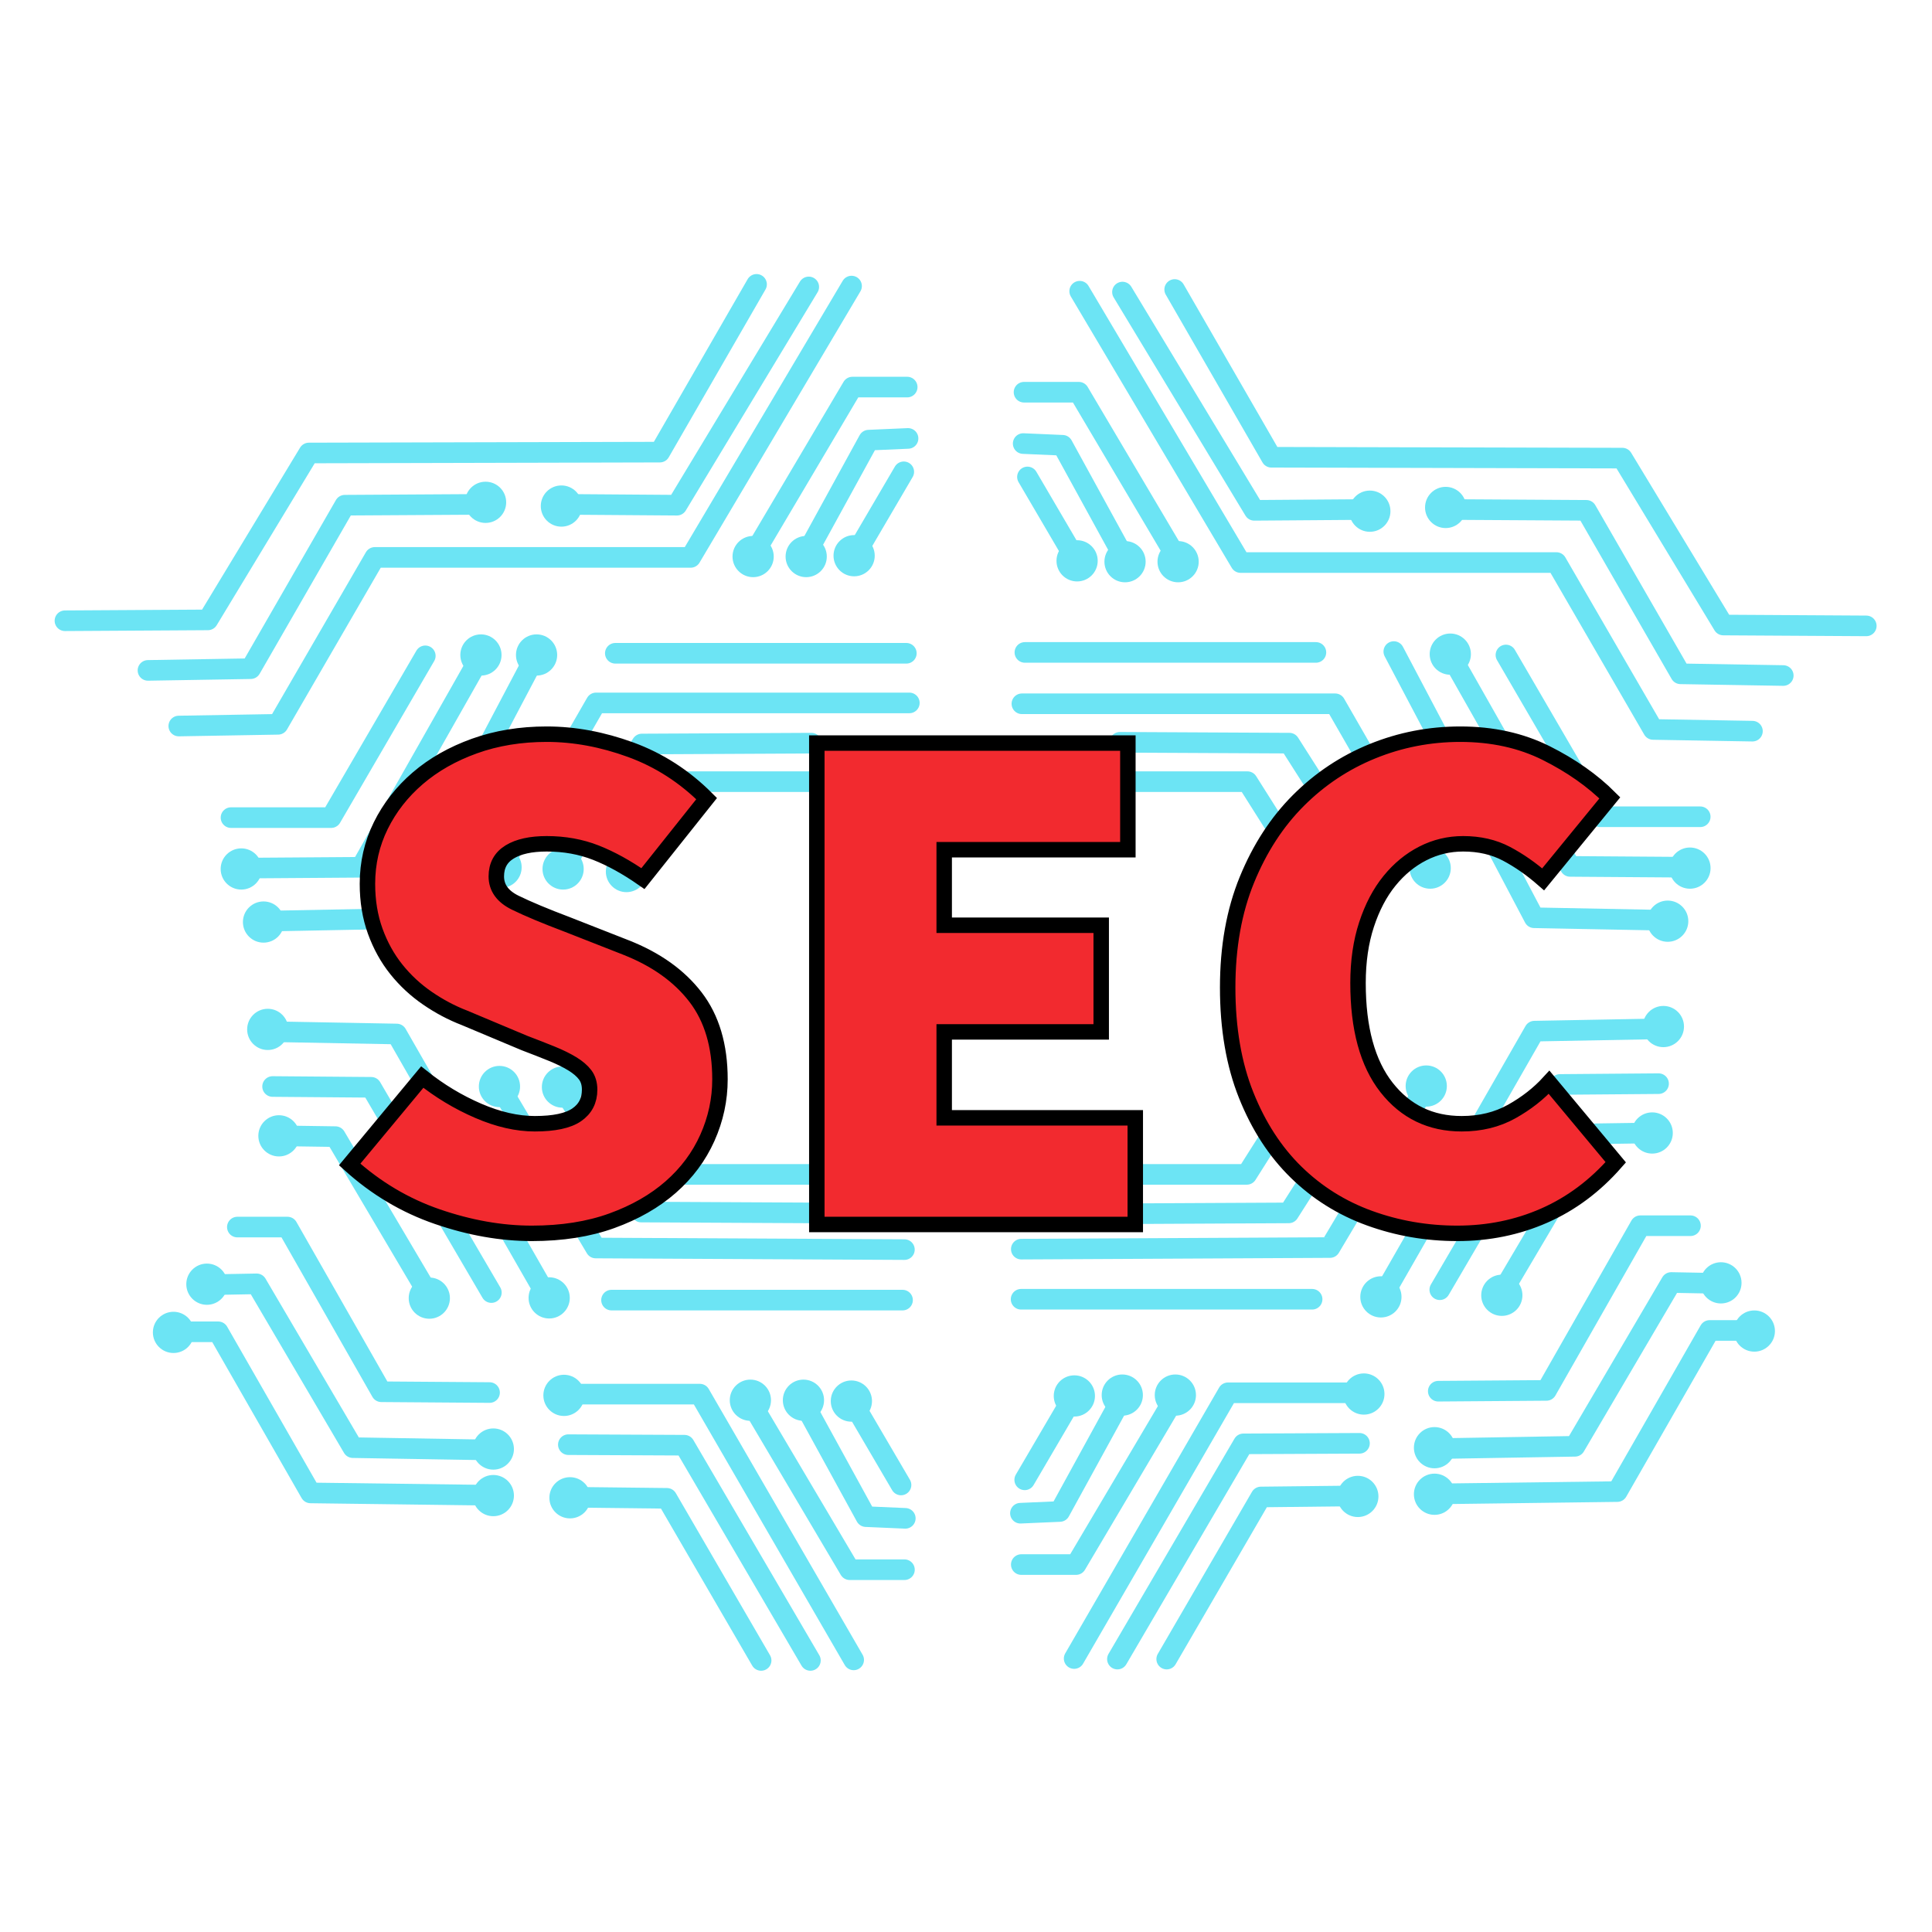
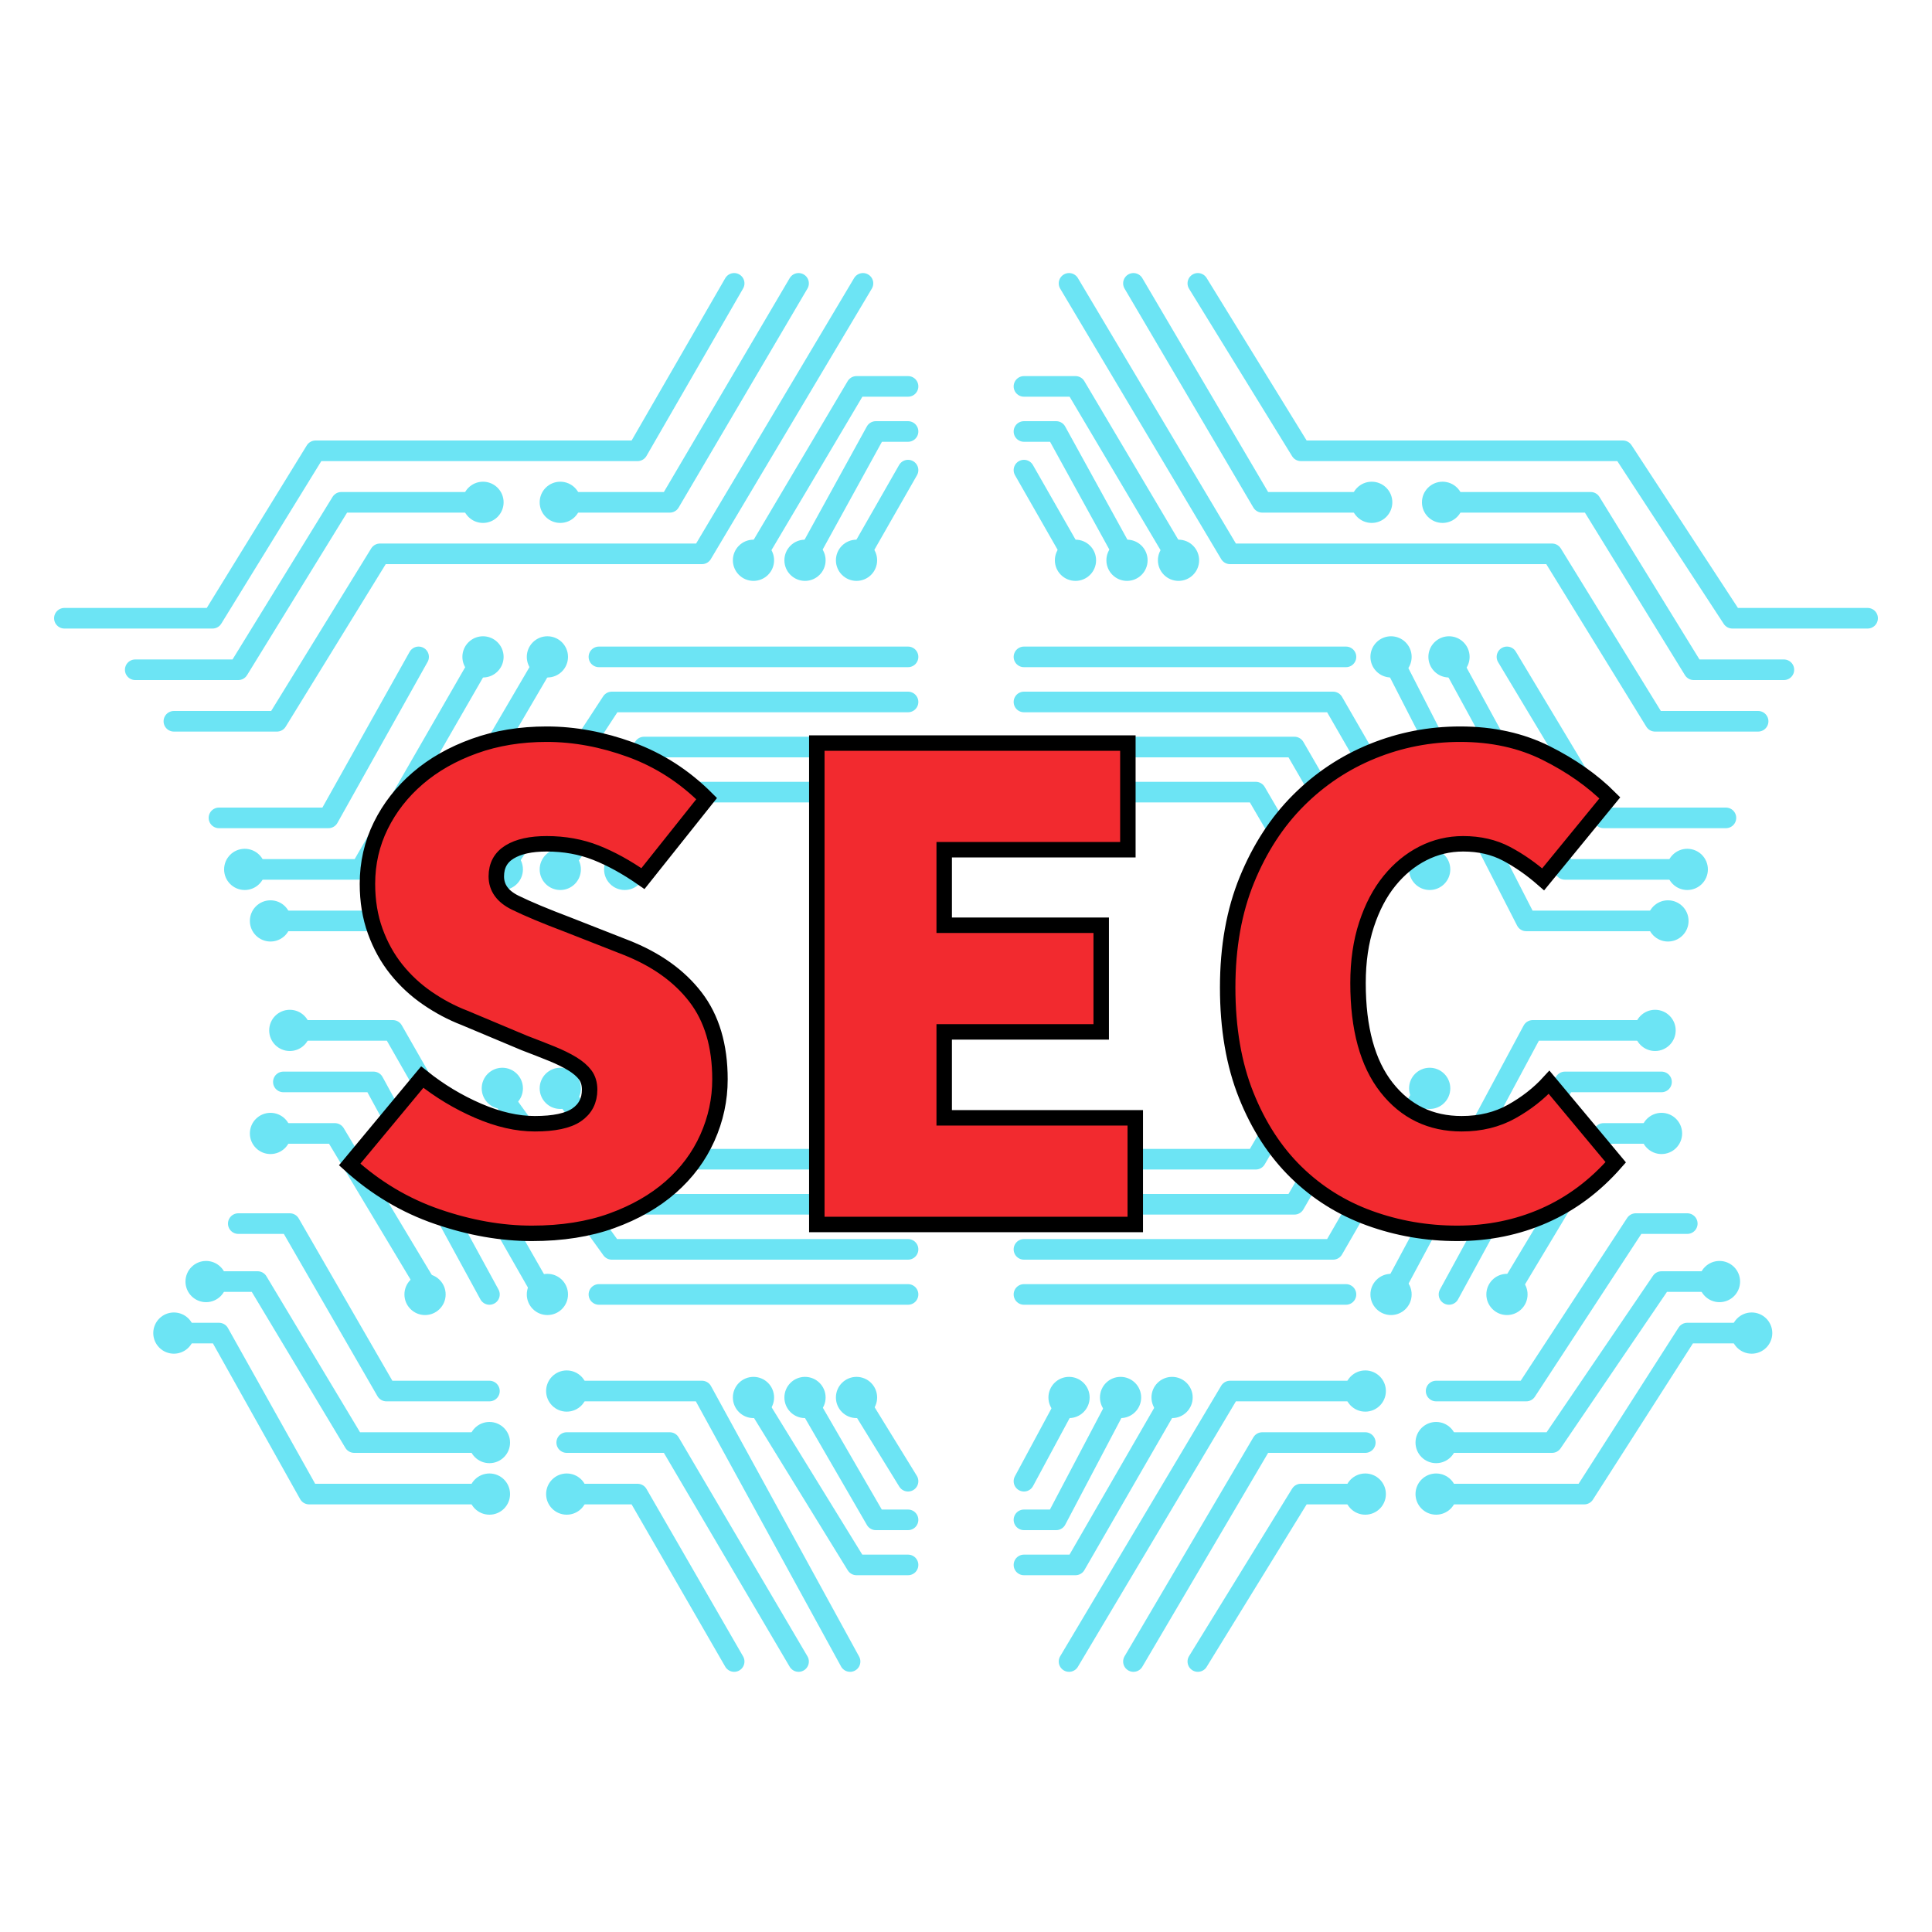
<svg xmlns="http://www.w3.org/2000/svg" viewBox="0 0 3000 3000">
  <defs>
    <style>
- .circuit-end {
+ .le {
  fill: rgb(108, 228, 244);
+   r: 32px;
}

- .circuit {
+ .lc {
  stroke: rgb(108, 228, 244);
  stroke-width: 32px;
  fill: none;
  stroke-linecap: round;
  stroke-linejoin: round;
}
    </style>
  </defs>
-   <path class="circuit" d="M 1174.767 441.555 L 1024.577 702.06 L 479.643 703.389 L 322.809 962.565 L 100.848 963.894" />
-   <path class="circuit" d="M 229.771 1040.982 L 389.264 1038.324 L 535.466 784.465 L 756.098 783.135" />
-   <path class="circuit" d="M 870.401 783.135 L 1051.16 784.465 L 1255.842 445.542" />
-   <path class="circuit" d="M 1322.297 444.213 L 1072.425 865.54 L 581.985 865.54 L 431.795 1124.716 L 277.619 1127.374" />
-   <path class="circuit" d="M 1408.689 601.048 L 1323.627 601.048 L 1169.45 861.553" />
-   <path class="circuit" d="M 1410.019 680.794 L 1348.88 683.452 L 1250.526 862.882" />
-   <path class="circuit" d="M 1403.373 732.629 L 1326.285 864.211" />
-   <circle class="circuit-end" cx="754" cy="780" r="32" />
-   <circle class="circuit-end" cx="754" cy="780" r="32" transform="matrix(1, 0, 0, 1, 117.73, 5.793645)" />
-   <circle class="circuit-end" cx="754" cy="780" r="32" transform="matrix(1, 0, 0, 1, 415.4501, 84.21099)" />
-   <circle class="circuit-end" cx="754" cy="780" r="32" transform="matrix(1, 0, 0, 1, 497.8548, 84.21099)" />
-   <circle class="circuit-end" cx="754" cy="780" r="32" transform="matrix(1, 0, 0, 1, 572.2848, 82.88188)" />
-   <path class="circuit" d="M 2897.955 971.868 L 2747.765 711.363 L 2202.831 710.034 L 2045.997 450.858 L 1824.036 449.529" transform="matrix(-1, 0, 0, -1, 4721.991, 1421.397)" />
-   <path class="circuit" d="M 2242.705 791.109 L 2402.198 793.767 L 2548.4 1047.626 L 2769.032 1048.956" transform="matrix(-1, 0, 0, -1, 5011.737, 1840.065)" />
-   <path class="circuit" d="M 1742.961 454.847 L 1923.72 453.517 L 2128.402 792.44" transform="matrix(-1, 0, 0, -1, 3871.363, 1245.957)" />
-   <path class="circuit" d="M 2721.184 1135.349 L 2471.312 714.022 L 1980.872 714.022 L 1830.682 454.846 L 1676.506 452.188" transform="matrix(-1, 0, 0, -1, 4397.69, 1587.537)" />
-   <path class="circuit" d="M 1829.353 869.528 L 1744.291 869.528 L 1590.114 609.023" transform="matrix(-1, 0, 0, -1, 3419.467, 1478.551)" />
-   <path class="circuit" d="M 1748.277 870.857 L 1687.138 868.199 L 1588.784 688.769" transform="matrix(-1, 0, 0, -1, 3337.061, 1559.626)" />
-   <path class="circuit" d="M 1672.518 872.186 L 1595.43 740.604" transform="matrix(-1, 0, 0, -1, 3267.948, 1612.79)" />
-   <circle class="circuit-end" cx="-2244.803" cy="787.974" r="32" transform="matrix(-1, 0, 0, 1, 0, 0)" />
-   <circle class="circuit-end" cx="-2127.073" cy="793.769" r="32" transform="matrix(-1, 0, 0, 1, 0, 0)" />
-   <circle class="circuit-end" cx="-1829.353" cy="872.186" r="32" transform="matrix(-1, 0, 0, 1, 0, 0)" />
-   <circle class="circuit-end" cx="-1746.948" cy="872.186" r="32" transform="matrix(-1, 0, 0, 1, 0, 0)" />
-   <circle class="circuit-end" cx="-1672.518" cy="870.856" r="32" transform="matrix(-1, 0, 0, 1, 0, 0)" />
-   <path class="circuit" d="M 660.403 1018.389 L 514.201 1269.59 L 358.695 1269.59" />
-   <path class="circuit" d="M 746.795 1018.389 L 560.72 1346.679 L 373.315 1348.008" />
-   <path class="circuit" d="M 834.516 1013.072 L 616.542 1426.425 L 409.201 1430.412" />
-   <path class="circuit" d="M 955.465 1014.401 L 1407.362 1014.401" />
-   <path class="circuit" d="M 1586.792 1014.401" />
-   <path class="circuit" d="M 1586.792 1092.819 L 2073.246 1092.819 L 2220.777 1349.337" />
-   <path class="circuit" d="M 1259.831 1213.768 L 1060.465 1213.768 L 971.414 1354.653" />
-   <path class="circuit" d="M 1259.831 1153.958 L 996.667 1155.287 L 873.06 1349.337" />
-   <circle class="circuit-end" cx="754" cy="780" r="32" transform="matrix(1, 0, 0, 1, 1466.777, 568.0077)" />
-   <circle class="circuit-end" cx="754" cy="780" r="32" transform="matrix(1, 0, 0, 1, 120.3893, 569.3368)" />
-   <circle class="circuit-end" cx="754" cy="780" r="32" transform="matrix(1, 0, 0, 1, 218.7434, 573.3242)" />
-   <circle class="circuit-end" cx="754" cy="780" r="32" transform="matrix(1, 0, 0, 1, -379.3557, 569.3368)" />
-   <circle class="circuit-end" cx="754" cy="780" r="32" transform="matrix(1, 0, 0, 1, -7.205167, 237.0596)" />
-   <circle class="circuit-end" cx="754" cy="780" r="32" transform="matrix(1, 0, 0, 1, -344.7989, 651.7416)" />
-   <circle class="circuit-end" cx="754" cy="780" r="32" transform="matrix(1, 0, 0, 1, 79.18692, 237.0596)" />
-   <path class="circuit" d="M 2640.111 1268.261 L 2493.909 1017.06 L 2338.403 1017.06" transform="matrix(-1, 0, 0, -1, 4978.514, 2285.321)" />
-   <path class="circuit" d="M 2625.491 1346.679 L 2439.416 1018.389 L 2252.011 1017.06" transform="matrix(-1, 0, 0, -1, 4877.502, 2363.739)" />
-   <path class="circuit" d="M 2589.605 1429.083 L 2371.631 1015.73 L 2164.29 1011.743" transform="matrix(-1, 0, 0, -1, 4753.895, 2440.826)" />
-   <path class="circuit" d="M 1591.444 1013.072 L 2043.341 1013.072" transform="matrix(-1, 0, 0, -1, 3634.785, 2026.144)" />
-   <path class="circuit" d="M 778.029 1348.008 L 1264.483 1348.008 L 1412.014 1091.49" transform="matrix(-1, 0, 0, -1, 2190.043, 2439.498)" />
-   <path class="circuit" d="M 2125.746 1348.008 L 1862.582 1346.679 L 1738.975 1152.629" transform="matrix(-1, 0, 0, -1, 3864.721, 2500.637)" />
-   <circle class="circuit-end" cx="-778.029" cy="1346.679" r="32" transform="matrix(-1, 0, 0, 1, 0, 0)" />
-   <circle class="circuit-end" cx="-2124.416" cy="1348.008" r="32" transform="matrix(-1, 0, 0, 1, 0, 0)" />
-   <circle class="circuit-end" cx="-2026.062" cy="1351.995" r="32" transform="matrix(-1, 0, 0, 1, 0, 0)" />
-   <circle class="circuit-end" cx="-2624.161" cy="1348.008" r="32" transform="matrix(-1, 0, 0, 1, 0, 0)" />
-   <circle class="circuit-end" cx="-2252.011" cy="1015.731" r="32" transform="matrix(-1, 0, 0, 1, 0, 0)" />
-   <circle class="circuit-end" cx="-2589.605" cy="1430.413" r="32" transform="matrix(-1, 0, 0, 1, 0, 0)" />
-   <path class="circuit" d="M 2026.065 1354.654 L 1826.699 1354.654 L 1737.648 1213.769" transform="matrix(-1, 0, 0, -1, 3763.713, 2568.423)" />
-   <path class="circuit" d="M 2145.491 2015.013 L 2345.623 2011.307 L 2582.817 1597.454" transform="matrix(-1, 0, 0, -1, 4728.308, 3612.467)" />
-   <path class="circuit" d="M 2329.563 2011.307 L 2413.569 2010.072 L 2561.815 1759.289" transform="matrix(-1, 0, 0, -1, 4891.378, 3770.596)" />
-   <path class="circuit" d="M 2235.675 2002.659 L 2388.862 2001.423 L 2575.405 1682.695" transform="matrix(-1, 0, 0, -1, 4811.08, 3685.354)" />
-   <path class="circuit" d="M 368.564 1905.383 L 446.393 1905.383 L 592.168 2161.107 L 760.18 2162.343" />
-   <path class="circuit" d="M 784.887 1683.015" />
-   <path class="circuit" d="M 1585.865 1939.653 L 1736.581 1686.4 L 2215.909 1683.929" transform="matrix(-1, 0, 0, -1, 3801.774, 3623.582)" />
-   <circle class="circuit-end" cx="-2565.522" cy="1759.287" r="32" transform="matrix(-1, 0, 0, 1, 0, 0)" />
-   <circle class="circuit-end" cx="-2332.035" cy="2011.305" r="32" transform="matrix(-1, 0, 0, 1, 0, 0)" />
-   <circle class="circuit-end" cx="-2214.674" cy="1686.399" r="32" transform="matrix(-1, 0, 0, 1, 0, 0)" />
-   <circle class="circuit-end" cx="-2144.257" cy="2013.775" r="32" transform="matrix(-1, 0, 0, 1, 0, 0)" />
-   <circle class="circuit-end" cx="-2565.522" cy="1759.287" r="32" transform="matrix(-1, 0, 0, 1, 17.36725, -165.2734)" />
-   <path class="circuit" d="M 1404.425 2437.422 L 1319.363 2437.422 L 1165.186 2176.917" />
-   <path class="circuit" d="M 1405.755 2357.676 L 1344.616 2355.018 L 1246.262 2175.588" />
-   <path class="circuit" d="M 1399.109 2305.841 L 1322.021 2174.259" />
-   <circle class="circuit-end" cx="1165.186" cy="-2174.259" r="32" transform="matrix(1, 0, 0, -1, 0, 0)" />
-   <circle class="circuit-end" cx="1247.591" cy="-2174.259" r="32" transform="matrix(1, 0, 0, -1, 0, 0)" />
-   <circle class="circuit-end" cx="1322.021" cy="-2175.588" r="32" transform="matrix(1, 0, 0, -1, 0, 0)" />
-   <path class="circuit" d="M 1825.09 2168.942 L 1740.028 2168.942 L 1585.851 2429.447" transform="matrix(-1, 0, 0, -1, 3410.941, 4598.389)" />
-   <path class="circuit" d="M 1744.014 2167.613 L 1682.875 2170.271 L 1584.521 2349.701" transform="matrix(-1, 0, 0, -1, 3328.535, 4517.314)" />
-   <path class="circuit" d="M 1668.254 2166.284 L 1591.166 2297.866" transform="matrix(-1, 0, 0, -1, 3259.42, 4464.15)" />
-   <circle class="circuit-end" cx="-1825.089" cy="-2166.284" r="32" transform="matrix(-1, 0, 0, -1, 0, 0)" />
-   <circle class="circuit-end" cx="-1742.684" cy="-2166.284" r="32" transform="matrix(-1, 0, 0, -1, 0, 0)" />
-   <circle class="circuit-end" cx="-1668.254" cy="-2167.614" r="32" transform="matrix(-1, 0, 0, -1, 0, 0)" />
-   <path class="circuit" d="M 949.568 2018.795 L 1401.465 2018.795" />
-   <path class="circuit" d="M 1585.547 2017.466 L 2037.444 2017.466" transform="matrix(-1, 0, 0, -1, 3622.991, 4034.932)" />
-   <path class="circuit" d="M 774.325 1684.652 L 925.041 1937.905 L 1404.369 1940.376" />
-   <circle class="circuit-end" cx="775.56" cy="1687.122" r="32" />
-   <path class="circuit" d="M 1258.831 1823.573 L 1059.465 1823.573 L 970.414 1682.688" />
-   <path class="circuit" d="M 1258.831 1883.383 L 995.667 1882.054 L 872.06 1688.004" />
-   <circle class="circuit-end" cx="873.389" cy="-1688.004" r="32" transform="matrix(1, 0, 0, -1, 0, 0)" />
-   <circle class="circuit-end" cx="971.743" cy="-1684.017" r="32" transform="matrix(1, 0, 0, -1, 0, 0)" />
-   <path class="circuit" d="M 2124.746 1689.333 L 1861.582 1690.662 L 1737.975 1884.712" transform="matrix(-1, 0, 0, -1, 3862.721, 3574.045)" />
-   <circle class="circuit-end" cx="-2123.416" cy="-1689.333" r="32" transform="matrix(-1, 0, 0, -1, 0, 0)" />
-   <circle class="circuit-end" cx="-2025.062" cy="-1685.346" r="32" transform="matrix(-1, 0, 0, -1, 0, 0)" />
-   <path class="circuit" d="M 2025.065 1682.687 L 1825.699 1682.687 L 1736.648 1823.572" transform="matrix(-1, 0, 0, -1, 3761.713, 3506.259)" />
-   <path class="circuit" d="M -356.54 1735.84" />
-   <path class="circuit" d="M 320.395 1995.005 L 398.474 1993.532 L 547.941 2247.898 L 765.259 2251.551" />
-   <path class="circuit" d="M 269.446 2068.018 L 338.841 2068.018 L 482.198 2318.207 L 766.172 2321.859" />
-   <path class="circuit" d="M 875.744 2164.806 L 1086.67 2164.806 L 1325.582 2577.461" />
-   <path class="circuit" d="M 882.53 2243.259 L 1062.812 2244.109 L 1258.401 2578.312" />
-   <path class="circuit" d="M 1181.866 2578.312 L 1035.599 2326.597 L 885.931 2324.896" />
-   <circle class="circuit-end" cx="1165.186" cy="-2174.259" r="32" transform="matrix(1, 0, 0, -1, -289.4595, -7.534871)" />
-   <circle class="circuit-end" cx="1165.186" cy="-2174.259" r="32" transform="matrix(1, 0, 0, -1, -280.1052, 151.4876)" />
-   <circle class="circuit-end" cx="1165.186" cy="-2174.259" r="32" transform="matrix(1, 0, 0, -1, -399.1595, 148.0861)" />
-   <circle class="circuit-end" cx="1165.186" cy="-2174.259" r="32" transform="matrix(1, 0, 0, -1, -399.1595, 75.80312)" />
-   <circle class="circuit-end" cx="1165.186" cy="-2174.259" r="32" transform="matrix(1, 0, 0, -1, -843.9122, -180.1636)" />
-   <circle class="circuit-end" cx="1165.186" cy="-2174.259" r="32" transform="matrix(1, 0, 0, -1, -895.7859, -105.3294)" />
-   <path class="circuit" d="M 2233.337 2160.251 L 2311.166 2160.251 L 2456.941 1904.527 L 2624.953 1903.291" transform="matrix(-1, 0, 0, -1, 4858.29, 4063.542)" />
-   <path class="circuit" d="M 2228.26 2247.986 L 2306.339 2249.459 L 2455.806 1995.093 L 2673.124 1991.44" transform="matrix(-1, 0, 0, -1, 4901.384, 4240.899)" />
-   <path class="circuit" d="M 2227.345 2319.767 L 2296.74 2319.767 L 2440.097 2069.578 L 2724.071 2065.926" transform="matrix(-1, 0, 0, -1, 4951.416, 4385.693)" />
-   <path class="circuit" d="M 1667.936 2575.368 L 1878.862 2575.368 L 2117.774 2162.713" transform="matrix(-1, 0, 0, -1, 3785.71, 4738.081)" />
-   <path class="circuit" d="M 1735.117 2576.22 L 1915.399 2575.37 L 2110.988 2241.167" transform="matrix(-1, 0, 0, -1, 3846.105, 4817.387)" />
-   <path class="circuit" d="M 2107.587 2322.804 L 1961.32 2574.519 L 1811.652 2576.22" transform="matrix(-1, 0, 0, -1, 3919.239, 4899.024)" />
-   <circle class="circuit-end" cx="-2117.792" cy="-2164.632" r="32" transform="matrix(-1, 0, 0, -1, 0, 0)" />
-   <circle class="circuit-end" cx="-2108.438" cy="-2323.655" r="32" transform="matrix(-1, 0, 0, -1, 0, 0)" />
-   <circle class="circuit-end" cx="-2227.492" cy="-2320.253" r="32" transform="matrix(-1, 0, 0, -1, 0, 0)" />
-   <circle class="circuit-end" cx="-2227.492" cy="-2247.97" r="32" transform="matrix(-1, 0, 0, -1, 0, 0)" />
-   <circle class="circuit-end" cx="-2672.245" cy="-1992.004" r="32" transform="matrix(-1, 0, 0, -1, 0, 0)" />
-   <circle class="circuit-end" cx="-2724.118" cy="-2066.838" r="32" transform="matrix(-1, 0, 0, -1, 0, 0)" />
-   <path class="circuit" d="M 415.854 1601.886 L 615.986 1605.592 L 853.18 2019.445" />
-   <path class="circuit" d="M 436.856 1763.721 L 520.862 1764.956 L 669.108 2015.739" />
-   <path class="circuit" d="M 423.266 1687.127 L 576.453 1688.363 L 762.996 2007.091" />
-   <circle class="circuit-end" cx="433.149" cy="1763.719" r="32" />
-   <circle class="circuit-end" cx="666.636" cy="2015.737" r="32" />
-   <circle class="circuit-end" cx="415.782" cy="1598.446" r="32" />
-   <circle class="circuit-end" cx="415.782" cy="1598.446" r="32" transform="matrix(1, 0, 0, 1, 436.9841, 416.8987)" />
-   <path d="M 825.861 1915.14 C 778.327 1915.14 729.454 1906.513 679.241 1889.26 C 629.021 1872.013 583.594 1844.99 542.961 1808.19 L 655.661 1672.49 C 682.494 1693.957 711.437 1711.397 742.491 1724.81 C 773.537 1738.23 802.861 1744.94 830.461 1744.94 C 860.361 1744.94 882.021 1740.34 895.441 1731.14 C 908.854 1721.94 915.561 1708.907 915.561 1692.04 C 915.561 1682.84 913.261 1675.173 908.661 1669.04 C 904.061 1662.907 897.354 1657.157 888.541 1651.79 C 879.721 1646.423 869.177 1641.247 856.911 1636.26 C 844.644 1631.28 830.461 1625.723 814.361 1619.59 L 721.211 1580.49 C 701.277 1572.823 682.111 1562.663 663.711 1550.01 C 645.311 1537.363 629.211 1522.413 615.411 1505.16 C 601.611 1487.913 590.687 1468.173 582.641 1445.94 C 574.587 1423.707 570.561 1399.173 570.561 1372.34 C 570.561 1340.14 577.461 1310.047 591.261 1282.06 C 605.061 1254.08 624.227 1229.547 648.761 1208.46 C 673.294 1187.38 702.621 1170.707 736.741 1158.44 C 770.854 1146.173 808.227 1140.04 848.861 1140.04 C 891.794 1140.04 935.304 1148.09 979.391 1164.19 C 1023.471 1180.29 1062.761 1205.59 1097.261 1240.09 L 998.361 1364.29 C 973.061 1346.657 948.721 1333.24 925.341 1324.04 C 901.954 1314.84 876.461 1310.24 848.861 1310.24 C 824.327 1310.24 805.161 1314.457 791.361 1322.89 C 777.561 1331.323 770.661 1343.973 770.661 1360.84 C 770.661 1378.473 780.437 1392.08 799.991 1401.66 C 819.537 1411.247 846.561 1422.557 881.061 1435.59 L 971.911 1471.24 C 1018.677 1489.64 1054.711 1515.323 1080.011 1548.29 C 1105.311 1581.257 1117.961 1623.807 1117.961 1675.94 C 1117.961 1707.373 1111.444 1737.657 1098.411 1766.79 C 1085.377 1795.923 1066.404 1821.413 1041.491 1843.26 C 1016.571 1865.113 986.094 1882.557 950.061 1895.59 C 914.027 1908.623 872.627 1915.14 825.861 1915.14 ZM 1762.847 1901.34 L 1268.347 1901.34 L 1268.347 1153.84 L 1751.347 1153.84 L 1751.347 1319.44 L 1466.147 1319.44 L 1466.147 1436.74 L 1709.947 1436.74 L 1709.947 1602.34 L 1466.147 1602.34 L 1466.147 1735.74 L 1762.847 1735.74 L 1762.847 1901.34 ZM 2262.833 1915.14 C 2215.3 1915.14 2169.877 1907.28 2126.563 1891.56 C 2083.243 1875.847 2045.293 1852.08 2012.713 1820.26 C 1980.127 1788.447 1954.25 1748.58 1935.083 1700.66 C 1915.917 1652.747 1906.333 1596.973 1906.333 1533.34 C 1906.333 1470.473 1916.3 1414.697 1936.233 1366.01 C 1956.167 1317.33 1982.81 1276.313 2016.163 1242.96 C 2049.51 1209.613 2087.843 1184.123 2131.163 1166.49 C 2174.477 1148.857 2219.9 1140.04 2267.433 1140.04 C 2317.267 1140.04 2361.733 1149.813 2400.833 1169.36 C 2439.933 1188.913 2472.9 1212.107 2499.733 1238.94 L 2396.233 1365.44 C 2377.833 1349.34 2358.86 1336.113 2339.313 1325.76 C 2319.76 1315.413 2297.333 1310.24 2272.033 1310.24 C 2249.8 1310.24 2228.91 1315.223 2209.363 1325.19 C 2189.81 1335.157 2172.56 1349.34 2157.613 1367.74 C 2142.66 1386.14 2130.777 1408.757 2121.963 1435.59 C 2113.143 1462.423 2108.733 1492.707 2108.733 1526.44 C 2108.733 1596.973 2123.493 1651.023 2153.013 1688.59 C 2182.527 1726.157 2221.433 1744.94 2269.733 1744.94 C 2298.867 1744.94 2324.743 1738.613 2347.363 1725.96 C 2369.977 1713.313 2389.333 1698.173 2405.433 1680.54 L 2508.933 1804.74 C 2476.733 1841.54 2439.743 1869.14 2397.963 1887.54 C 2356.177 1905.94 2311.133 1915.14 2262.833 1915.14 Z" style="fill: rgb(242, 42, 47); stroke: rgb(0, 0, 0); stroke-width: 24px; white-space: pre;" />
+   <path class="lc" d="M1140 440L990 700h-500L330 960H100" />
+   <path class="lc" d="M1240 440L1040 780h-180m-110 0h-220L370 1040h-160" />
+   <path class="lc" d="M1340 440L1090 860h-500L430 1120h-160" />
+   <path class="lc" d="M1410 600h-80L1170 870" />
+   <path class="lc" d="M1410 670h-50L1250 870" />
+   <path class="lc" d="M1410 730L1330 870" />
+   <circle class="le" cx="750" cy="780" />
+   <circle class="le" cx="870" cy="780" />
+   <circle class="le" cx="1170" cy="870" />
+   <circle class="le" cx="1250" cy="870" />
+   <circle class="le" cx="1330" cy="870" />
+   <path class="lc" d="M1860 440L2020 700h500L2690 960H2900" />
+   <path class="lc" d="M1760 440L1960 780h180m110 0h220L2630 1040h140" />
+   <path class="lc" d="M1660 440L1910 860h500L2570 1120h160" />
+   <circle class="le" cx="2240" cy="780" />
+   <circle class="le" cx="2130" cy="780" />
+   <path class="lc" d="M1590 600h80L1830 870" />
+   <path class="lc" d="M1590 670h50L1750 870" />
+   <path class="lc" d="M1590 730L1670 870" />
+   <circle class="le" cx="1830" cy="870" />
+   <circle class="le" cx="1750" cy="870" />
+   <circle class="le" cx="1670" cy="870" />
+   <path class="lc" d="M650 1020L510 1270H340" />
+   <path class="lc" d="M750 1020L560 1350H380" />
+   <path class="lc" d="M850 1020L610 1430H420" />
+   <circle class="le" cx="750" cy="1020" />
+   <circle class="le" cx="850" cy="1020" />
+   <circle class="le" cx="380" cy="1350" />
+   <circle class="le" cx="420" cy="1430" />
+   <path class="lc" d="M1410 1020H930" />
+   <path class="lc" d="M1410 1090H950L780 1350" />
+   <path class="lc" d="M1410 1160H1000L870 1350" />
+   <path class="lc" d="M1410 1230H1050L970 1350" />
+   <circle class="le" cx="780" cy="1350" />
+   <circle class="le" cx="870" cy="1350" />
+   <circle class="le" cx="970" cy="1350" />
+   <path class="lc" d="M1590 1020H2090" />
+   <path class="lc" d="M1590 1090H2070L2220 1350" />
+   <path class="lc" d="M1590 1160H2010L2120 1350" />
+   <path class="lc" d="M1590 1230H1950L2020 1350" />
+   <circle class="le" cx="2020" cy="1350" />
+   <circle class="le" cx="2120" cy="1350" />
+   <circle class="le" cx="2220" cy="1350" />
+   <path class="lc" d="M2340 1020L2490 1270H2680" />
+   <path class="lc" d="M2250 1020L2430 1350H2620" />
+   <path class="lc" d="M2160 1020L2370 1430H2590" />
+   <circle class="le" cx="2160" cy="1020" />
+   <circle class="le" cx="2250" cy="1020" />
+   <circle class="le" cx="2620" cy="1350" />
+   <circle class="le" cx="2590" cy="1430" />
+   <path class="lc" d="M2160 2010L2380 1600H2570" />
+   <path class="lc" d="M2250 2010L2430 1680H2580" />
+   <path class="lc" d="M2340 2010L2490 1760H2580" />
+   <circle class="le" cx="2580" cy="1760" />
+   <circle class="le" cx="2570" cy="1600" />
+   <circle class="le" cx="2340" cy="2010" />
+   <circle class="le" cx="2160" cy="2010" />
+   <path class="lc" d="M1410 2430h-80L1170 2170" />
+   <path class="lc" d="M1410 2360h-50L1250 2170" />
+   <path class="lc" d="M1410 2300L1330 2170" />
+   <circle class="le" cx="1170" cy="2170" />
+   <circle class="le" cx="1250" cy="2170" />
+   <circle class="le" cx="1330" cy="2170" />
+   <path class="lc" d="M1590 2430h80L1820 2170" />
+   <path class="lc" d="M1590 2360h50 L1740 2170" />
+   <path class="lc" d="M1590 2300L1660 2170 " />
+   <circle class="le" cx="1820" cy="2170" />
+   <circle class="le" cx="1740" cy="2170" />
+   <circle class="le" cx="1660" cy="2170" />
+   <path class="lc" d="M1410 1800H1050L970 1690" />
+   <path class="lc" d="M1410 1870H1000L870 1690" />
+   <path class="lc" d="M1410 1940H950L770 1690" />
+   <path class="lc" d="M1410 2010H930" />
+   <circle class="le" cx="780" cy="1690" />
+   <circle class="le" cx="870" cy="1690" />
+   <circle class="le" cx="970" cy="1690" />
+   <path class="lc" d="M1590 1800H1950L2020 1680" />
+   <path class="lc" d="M1590 1870H2010L2120 1680" />
+   <path class="lc" d="M1590 1940H2070L2220 1680" />
+   <path class="lc" d="M1590 2010H2090" />
+   <circle class="le" cx="2020" cy="1690" />
+   <circle class="le" cx="2120" cy="1690" />
+   <circle class="le" cx="2220" cy="1690" />
+   <path class="lc" d="M760 2160H600L450 1900H370" />
+   <path class="lc" d="M760 2240H550L400 1990H320" />
+   <path class="lc" d="M760 2320H480L340 2070H270" />
+   <circle class="le" cx="760" cy="2240" />
+   <circle class="le" cx="760" cy="2320" />
+   <circle class="le" cx="320" cy="1990" />
+   <circle class="le" cx="270" cy="2070" />
+   <path class="lc" d="M1320 2580L1090 2160H880" />
+   <path class="lc" d="M1240 2580L1040 2240H880" />
+   <path class="lc" d="M1140 2580L990 2320H880" />
+   <circle class="le" cx="880" cy="2160" />
+   <circle class="le" cx="880" cy="2320" />
+   <path class="lc" d="M2230 2160H2370L2540 1900H2620" />
+   <path class="lc" d="M2230 2240H2410L2580 1990H2670" />
+   <path class="lc" d="M2230 2320H2460L2620 2070H2720" />
+   <circle class="le" cx="2230" cy="2320" />
+   <circle class="le" cx="2230" cy="2240" />
+   <circle class="le" cx="2670" cy="1990" />
+   <circle class="le" cx="2720" cy="2070" />
+   <path class="lc" d="M1660 2580L1910 2160H2120" />
+   <path class="lc" d="M1760 2580L1960 2240H2120" />
+   <path class="lc" d="M1860 2580L2020 2320H2120" />
+   <circle class="le" cx="2120" cy="2160" />
+   <circle class="le" cx="2120" cy="2320" />
+   <path class="lc" d="M850 2020L610 1600H450" />
+   <path class="lc" d="M760 2010L580 1680H440" />
+   <path class="lc" d="M670 2010L520 1760H420" />
+   <circle class="le" cx="450" cy="1600" />
+   <circle class="le" cx="420" cy="1760" />
+   <circle class="le" cx="660" cy="2010" />
+   <circle class="le" cx="850" cy="2010" />
+   <path d="M825.861 1915.14C778.327 1915.14 729.454 1906.513 679.241 1889.26C629.021 1872.013 583.594 1844.99 542.961 1808.19L655.661 1672.49C682.494 1693.957 711.437 1711.397 742.491 1724.81C773.537 1738.23 802.861 1744.94 830.461 1744.94C860.361 1744.94 882.021 1740.34 895.441 1731.14C908.854 1721.94 915.561 1708.907 915.561 1692.04C915.561 1682.84 913.261 1675.173 908.661 1669.04C904.061 1662.907 897.354 1657.157 888.541 1651.79C879.721 1646.423 869.177 1641.247 856.911 1636.26C844.644 1631.28 830.461 1625.723 814.361 1619.59L 721.211 1580.49C701.277 1572.823 682.111 1562.663 663.711 1550.01C645.311 1537.363 629.211 1522.413 615.411 1505.16C601.611 1487.913 590.687 1468.173 582.641 1445.94C574.587 1423.707 570.561 1399.173 570.561 1372.34C570.561 1340.14 577.461 1310.047 591.261 1282.06C605.061 1254.08 624.227 1229.547 648.761 1208.46C673.294 1187.38 702.621 1170.707 736.741 1158.44C770.854 1146.173 808.227 1140.04 848.861 1140.04C891.794 1140.04 935.304 1148.09 979.391 1164.19C1023.471 1180.29 1062.761 1205.59 1097.261 1240.09L 998.361 1364.29C973.061 1346.657 948.721 1333.24 925.341 1324.04C901.954 1314.84 876.461 1310.24 848.861 1310.24C824.327 1310.24 805.161 1314.457 791.361 1322.89C777.561 1331.323 770.661 1343.973 770.661 1360.84C770.661 1378.473 780.437 1392.08 799.991 1401.66C819.537 1411.247 846.561 1422.557 881.061 1435.59L 971.911 1471.24C1018.677 1489.64 1054.711 1515.323 1080.011 1548.29C1105.311 1581.257 1117.961 1623.807 1117.961 1675.94C1117.961 1707.373 1111.444 1737.657 1098.411 1766.79C1085.377 1795.923 1066.404 1821.413 1041.491 1843.26C1016.571 1865.113 986.094 1882.557 950.061 1895.59C914.027 1908.623 872.627 1915.14 825.861 1915.14 ZM 1762.847 1901.34L 1268.347 1901.34L 1268.347 1153.84L 1751.347 1153.84L 1751.347 1319.44L 1466.147 1319.44L 1466.147 1436.74L 1709.947 1436.74L 1709.947 1602.34L 1466.147 1602.34L 1466.147 1735.74L 1762.847 1735.74L 1762.847 1901.34 ZM 2262.833 1915.14C2215.3 1915.14 2169.877 1907.28 2126.563 1891.56C2083.243 1875.847 2045.293 1852.08 2012.713 1820.26C1980.127 1788.447 1954.25 1748.58 1935.083 1700.66C1915.917 1652.747 1906.333 1596.973 1906.333 1533.34C1906.333 1470.473 1916.3 1414.697 1936.233 1366.01C1956.167 1317.33 1982.81 1276.313 2016.163 1242.96C2049.51 1209.613 2087.843 1184.123 2131.163 1166.49C2174.477 1148.857 2219.9 1140.04 2267.433 1140.04C2317.267 1140.04 2361.733 1149.813 2400.833 1169.36C2439.933 1188.913 2472.9 1212.107 2499.733 1238.94L 2396.233 1365.44C2377.833 1349.34 2358.86 1336.113 2339.313 1325.76C2319.76 1315.413 2297.333 1310.24 2272.033 1310.24C2249.8 1310.24 2228.91 1315.223 2209.363 1325.19C2189.81 1335.157 2172.56 1349.34 2157.613 1367.74C2142.66 1386.14 2130.777 1408.757 2121.963 1435.59C2113.143 1462.423 2108.733 1492.707 2108.733 1526.44C2108.733 1596.973 2123.493 1651.023 2153.013 1688.59C2182.527 1726.157 2221.433 1744.94 2269.733 1744.94C2298.867 1744.94 2324.743 1738.613 2347.363 1725.96C2369.977 1713.313 2389.333 1698.173 2405.433 1680.54L 2508.933 1804.74C2476.733 1841.54 2439.743 1869.14 2397.963 1887.54C2356.177 1905.94 2311.133 1915.14 2262.833 1915.14 Z" style="fill: rgb(242, 42, 47); stroke: rgb(0, 0, 0); stroke-width: 24px; white-space: pre;" />
</svg>
